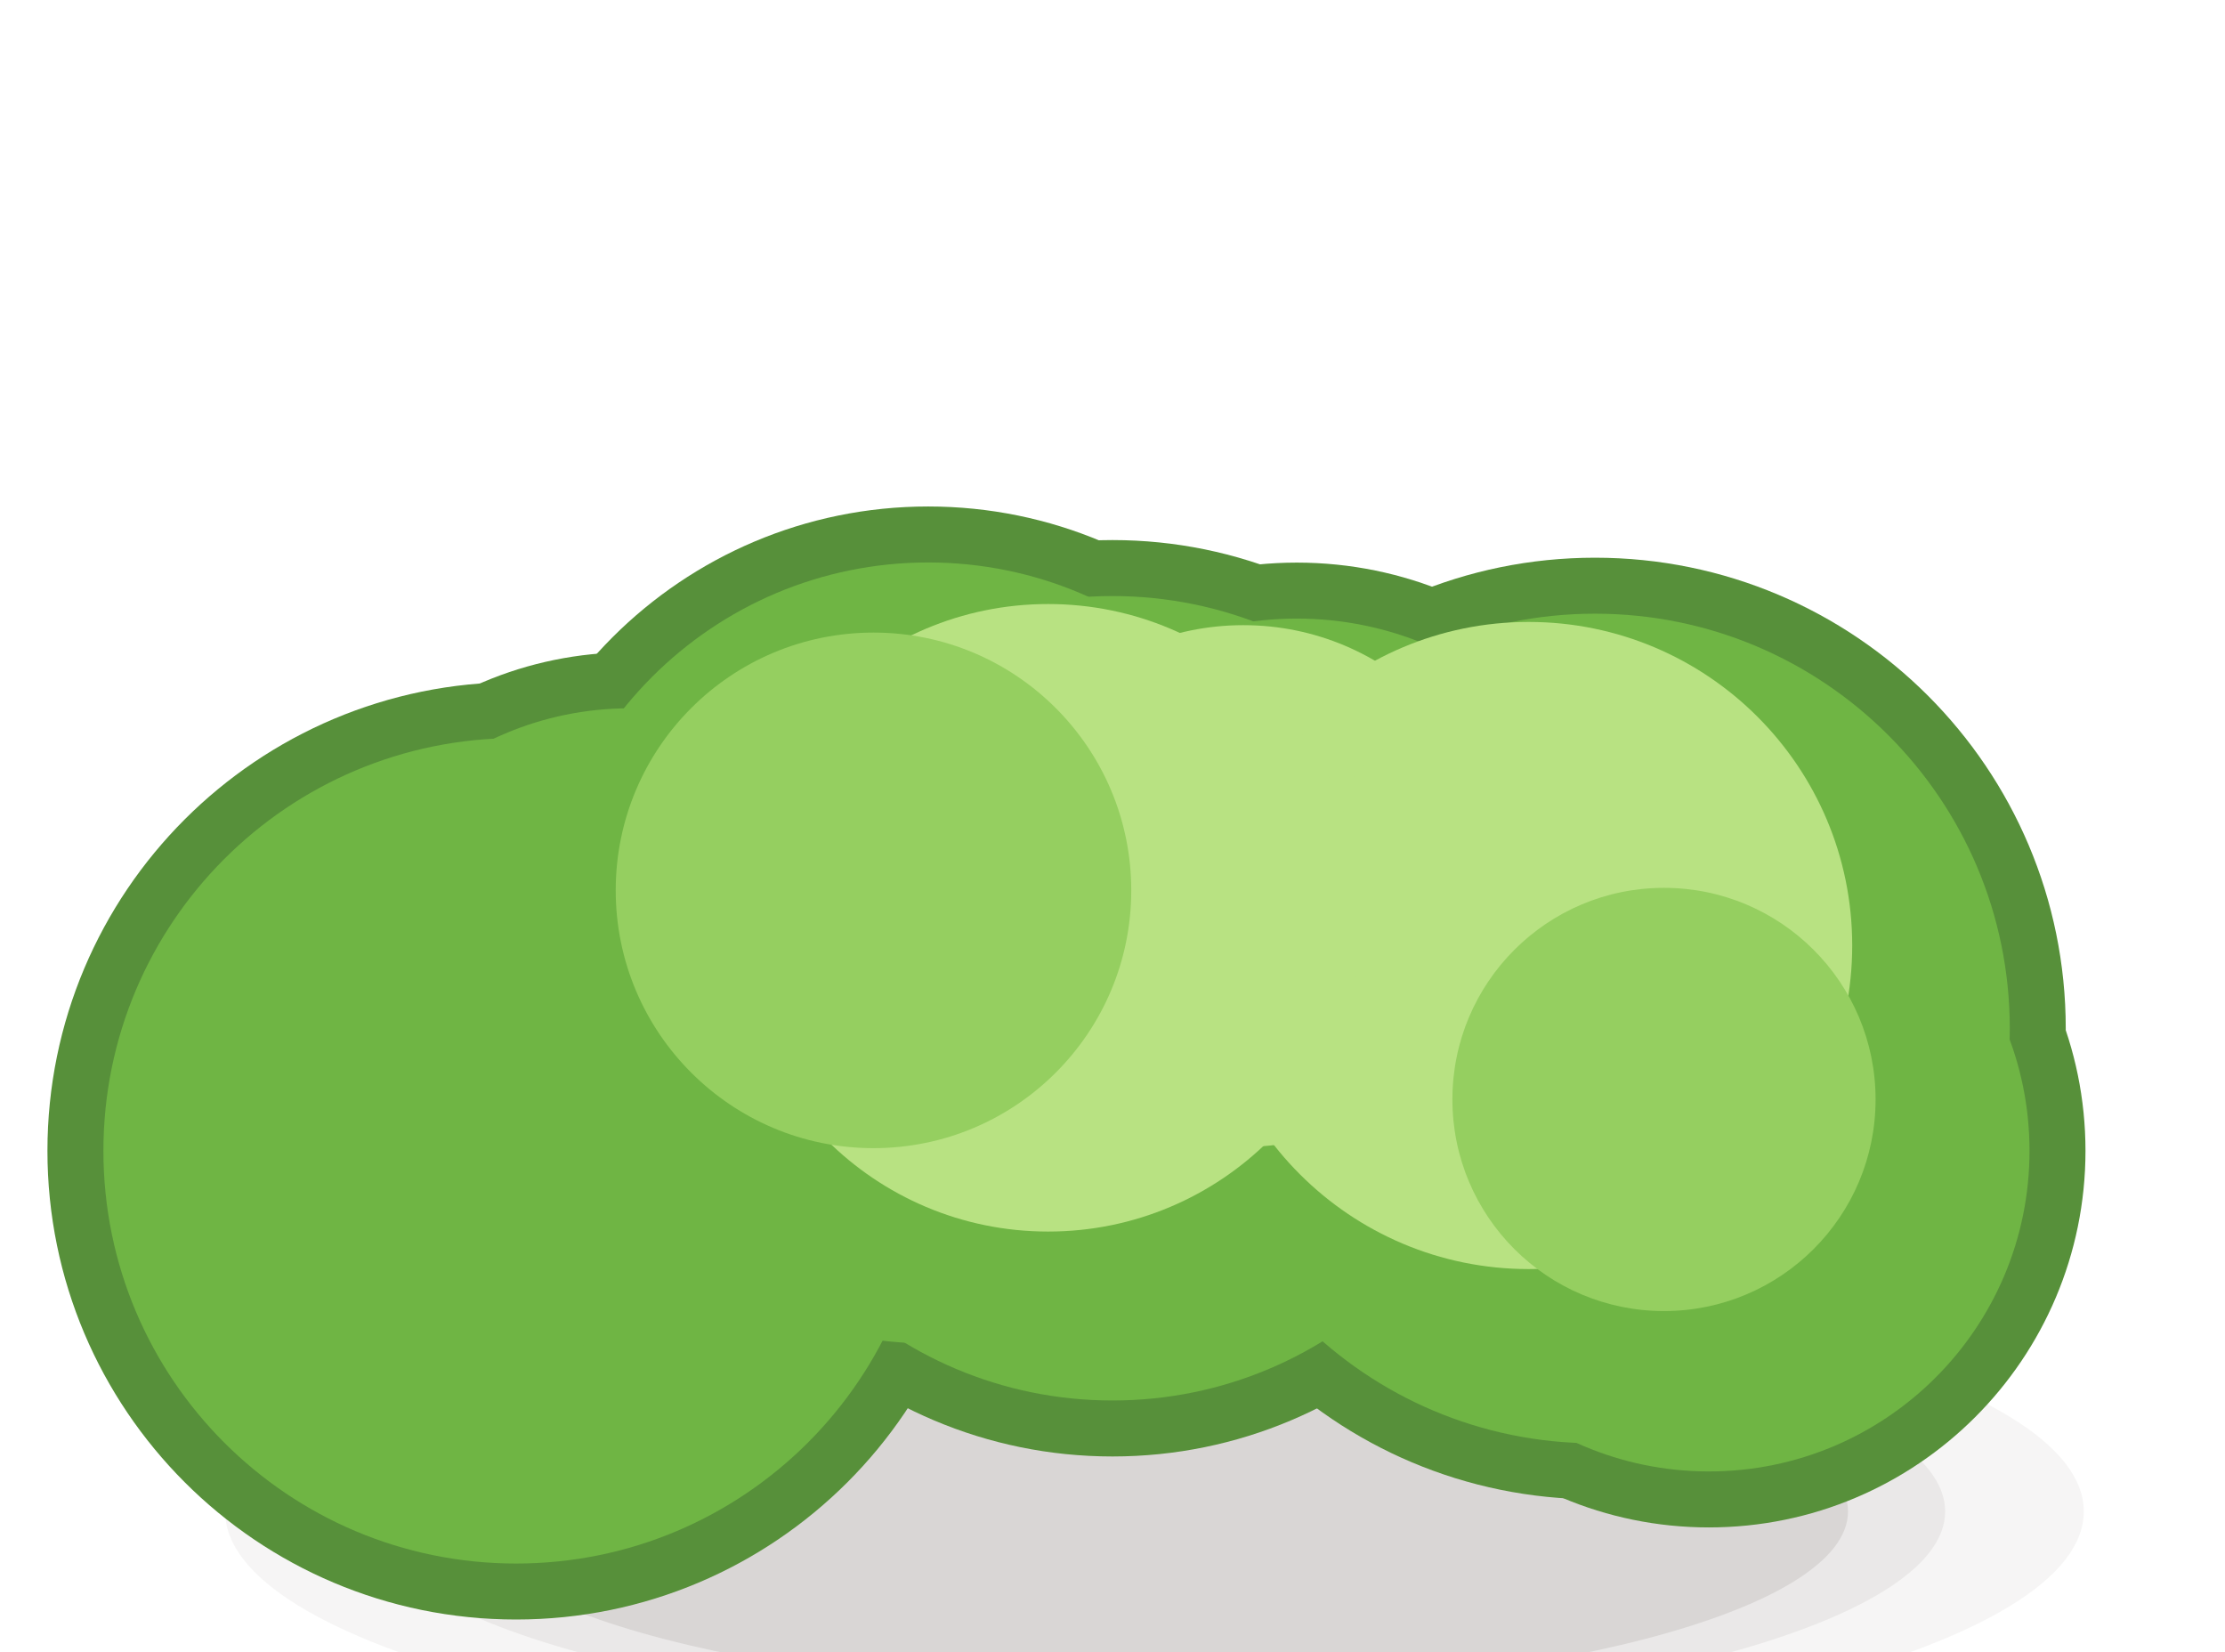
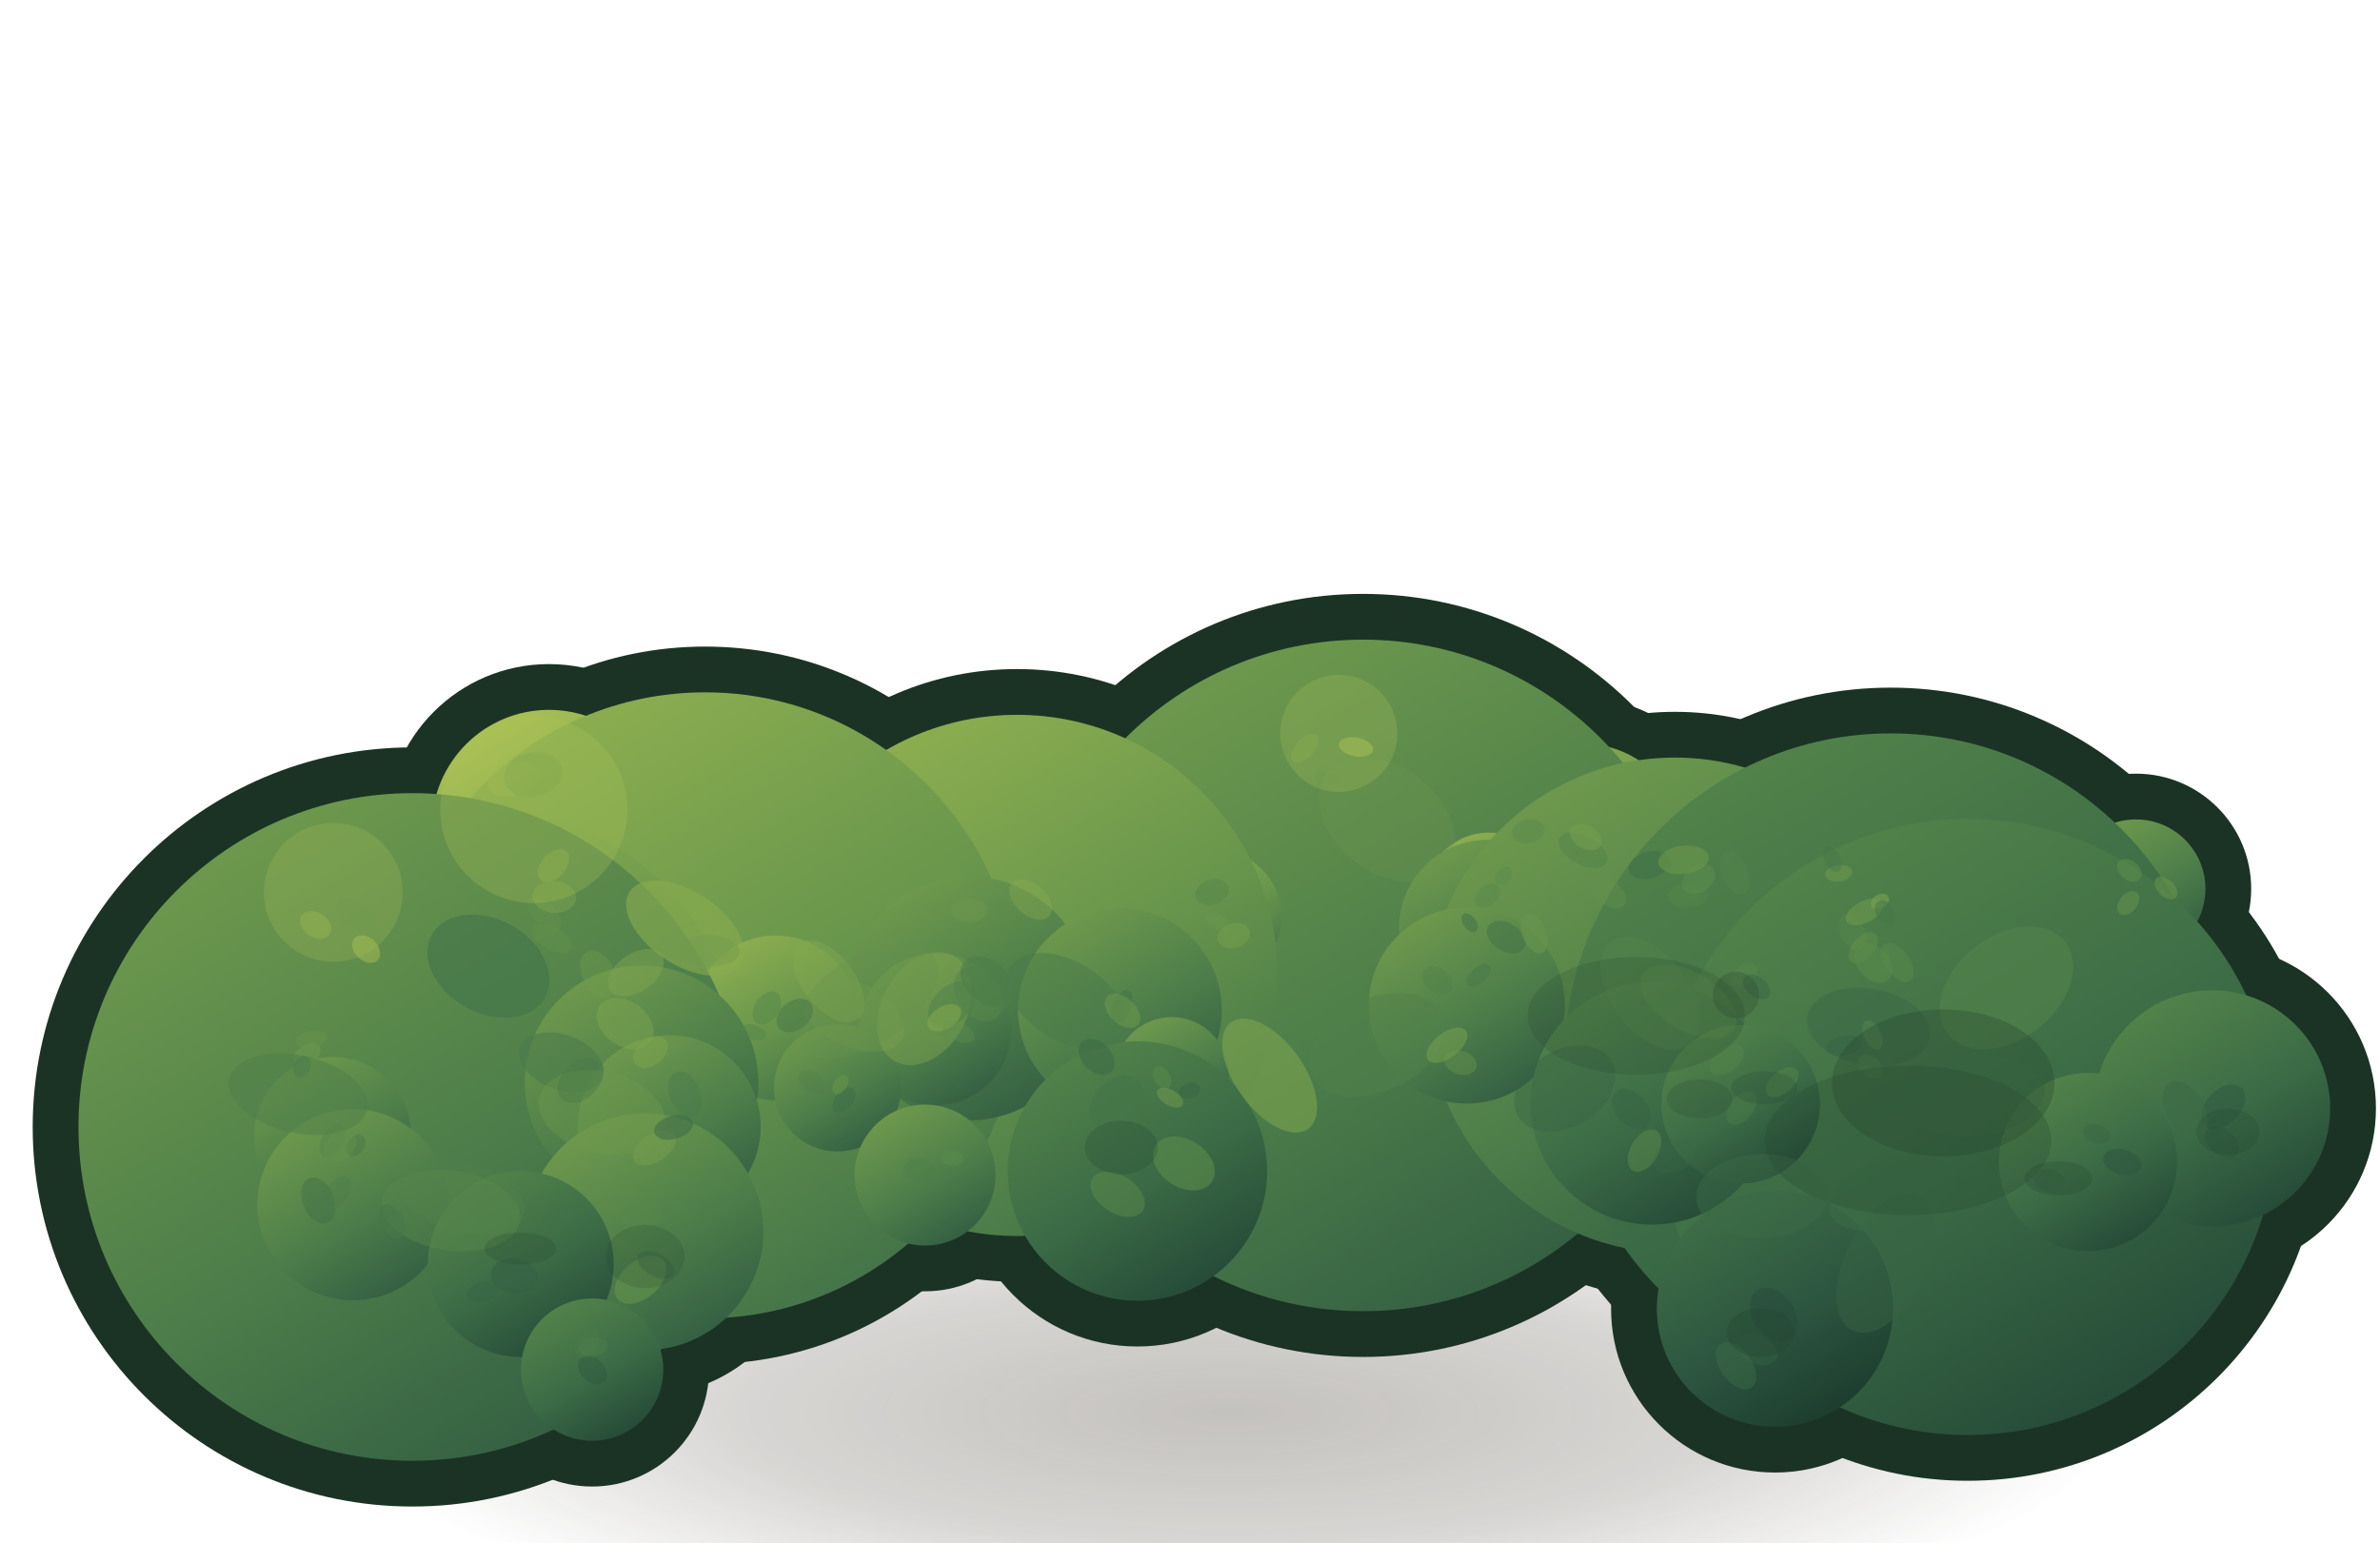
- <svg xmlns="http://www.w3.org/2000/svg" width="159" height="118" viewBox="0 0 159 118">
-   <ellipse cx="82.5" cy="108" rx="66.41" ry="17.27" fill="#3A3226" opacity="0.05" />
-   <ellipse cx="82.5" cy="108" rx="56.5" ry="14.69" fill="#3A3226" opacity="0.07" />
-   <ellipse cx="82.5" cy="108" rx="49.56" ry="12.89" fill="#3A3226" opacity="0.1" />
-   <circle cx="36.88" cy="82.23" r="29.49" fill="#57903A" stroke="#57903A" stroke-width="8" />
-   <circle cx="45.02" cy="73.49" r="22.88" fill="#57903A" stroke="#57903A" stroke-width="8" />
-   <circle cx="66.33" cy="68.09" r="27.9" fill="#57903A" stroke="#57903A" stroke-width="8" />
-   <circle cx="92.67" cy="68.09" r="23.89" fill="#57903A" stroke="#57903A" stroke-width="8" />
-   <circle cx="113.98" cy="73.49" r="29.64" fill="#57903A" stroke="#57903A" stroke-width="8" />
-   <circle cx="122.12" cy="82.23" r="22.91" fill="#57903A" stroke="#57903A" stroke-width="8" />
-   <circle cx="79.5" cy="71.33" r="28.74" fill="#57903A" stroke="#57903A" stroke-width="8" />
-   <circle cx="36.88" cy="82.23" r="29.49" fill="#6FB544" />
-   <circle cx="45.02" cy="73.49" r="22.88" fill="#6FB544" />
-   <circle cx="66.33" cy="68.09" r="27.9" fill="#6FB544" />
-   <circle cx="92.67" cy="68.09" r="23.89" fill="#6FB544" />
-   <circle cx="113.98" cy="73.49" r="29.64" fill="#6FB544" />
-   <circle cx="122.12" cy="82.23" r="22.91" fill="#6FB544" />
-   <circle cx="79.5" cy="71.33" r="28.74" fill="#6FB544" />
-   <circle cx="88.85" cy="63.31" r="18.64" fill="#B8E282" />
-   <circle cx="86.94" cy="60.92" r="10.99" fill="#B8E282" />
-   <circle cx="109.24" cy="67.56" r="23.12" fill="#B8E282" />
-   <circle cx="106.87" cy="64.6" r="13.63" fill="#B8E282" />
-   <circle cx="74.9" cy="65.58" r="22.42" fill="#B8E282" />
-   <circle cx="72.6" cy="62.7" r="13.22" fill="#B8E282" />
-   <circle cx="62.42" cy="63.62" r="18.42" fill="#95CF60" />
-   <circle cx="118.91" cy="78.56" r="15.12" fill="#95CF60" />
+ <svg xmlns="http://www.w3.org/2000/svg" width="182" height="118" viewBox="0 0 182 118">
+   <defs>
+     <radialGradient id="r114" cx="0.5" cy="0.5" r="0.5">
+       <stop offset="0" stop-color="#3A3226" stop-opacity="0.3" />
+       <stop offset="0.55" stop-color="#3A3226" stop-opacity="0.2" />
+       <stop offset="1" stop-color="#3A3226" stop-opacity="0" />
+     </radialGradient>
+     <linearGradient id="l115" x1="0.18" y1="0" x2="0.78" y2="1">
+       <stop offset="0" stop-color="#325D42" />
+       <stop offset="0.55" stop-color="#204232" />
+       <stop offset="1" stop-color="#1B3A2C" />
+     </linearGradient>
+     <linearGradient id="l116" x1="0.18" y1="0" x2="0.78" y2="1">
+       <stop offset="0" stop-color="#407148" />
+       <stop offset="0.55" stop-color="#2D5640" />
+       <stop offset="1" stop-color="#1B3A2C" />
+     </linearGradient>
+     <linearGradient id="l117" x1="0.18" y1="0" x2="0.78" y2="1">
+       <stop offset="0" stop-color="#55864A" />
+       <stop offset="0.55" stop-color="#3B6B46" />
+       <stop offset="1" stop-color="#234736" />
+     </linearGradient>
+     <linearGradient id="l118" x1="0.18" y1="0" x2="0.78" y2="1">
+       <stop offset="0" stop-color="#729C4D" />
+       <stop offset="0.55" stop-color="#4E7F4A" />
+       <stop offset="1" stop-color="#315C42" />
+     </linearGradient>
+     <linearGradient id="l119" x1="0.18" y1="0" x2="0.78" y2="1">
+       <stop offset="0" stop-color="#91B150" />
+       <stop offset="0.55" stop-color="#67954C" />
+       <stop offset="1" stop-color="#3F7048" />
+     </linearGradient>
+     <linearGradient id="l120" x1="0.18" y1="0" x2="0.78" y2="1">
+       <stop offset="0" stop-color="#AEC356" />
+       <stop offset="0.55" stop-color="#86AA4E" />
+       <stop offset="1" stop-color="#54854A" />
+     </linearGradient>
+     <linearGradient id="l121" x1="0.18" y1="0" x2="0.78" y2="1">
+       <stop offset="0" stop-color="#AEC356" />
+       <stop offset="0.55" stop-color="#A6BE54" />
+       <stop offset="1" stop-color="#709A4C" />
+     </linearGradient>
+   </defs>
+   <ellipse cx="94" cy="108" rx="67.65" ry="18.04" fill="url(#r114)" />
+   <circle cx="31.53" cy="86.19" r="29.03" fill="#1B3324" />
+   <circle cx="37.42" cy="81.03" r="22.41" fill="#1B3324" />
+   <circle cx="53.92" cy="76.89" r="27.44" fill="#1B3324" />
+   <circle cx="77.77" cy="74.6" r="23.43" fill="#1B3324" />
+   <circle cx="104.23" cy="74.6" r="29.18" fill="#1B3324" />
+   <circle cx="128.08" cy="76.89" r="22.45" fill="#1B3324" />
+   <circle cx="144.58" cy="81.03" r="28.44" fill="#1B3324" />
+   <circle cx="150.47" cy="86.19" r="27.06" fill="#1B3324" />
+   <circle cx="49.06" cy="82.77" r="12.43" fill="#1B3324" />
+   <circle cx="45.28" cy="104.75" r="8.94" fill="#1B3324" />
+   <circle cx="48.18" cy="72.34" r="13.02" fill="#1B3324" />
+   <circle cx="51.17" cy="86.17" r="10.5" fill="#1B3324" />
+   <circle cx="26.35" cy="69.24" r="10.14" fill="#1B3324" />
+   <circle cx="39.82" cy="96.68" r="10.61" fill="#1B3324" />
+   <circle cx="41.68" cy="68.87" r="10.8" fill="#1B3324" />
+   <circle cx="22.95" cy="80.12" r="9.11" fill="#1B3324" />
+   <circle cx="25.44" cy="86.84" r="9.5" fill="#1B3324" />
+   <circle cx="26.99" cy="92.13" r="10.81" fill="#1B3324" />
+   <circle cx="41.98" cy="63.25" r="12.46" fill="#1B3324" />
+   <circle cx="74.07" cy="76.36" r="12.83" fill="#1B3324" />
+   <circle cx="71.53" cy="78.73" r="9.31" fill="#1B3324" />
+   <circle cx="73.86" cy="69.7" r="11.8" fill="#1B3324" />
+   <circle cx="49.31" cy="94.2" r="12.56" fill="#1B3324" />
+   <circle cx="89.6" cy="82.15" r="7.86" fill="#1B3324" />
+   <circle cx="59.32" cy="77.84" r="9.79" fill="#1B3324" />
+   <circle cx="64.04" cy="83.2" r="8.36" fill="#1B3324" />
+   <circle cx="92.92" cy="70.09" r="8.58" fill="#1B3324" />
+   <circle cx="70.74" cy="89.87" r="8.89" fill="#1B3324" />
+   <circle cx="121.16" cy="64.45" r="11.05" fill="#1B3324" />
+   <circle cx="126.33" cy="84.38" r="12.78" fill="#1B3324" />
+   <circle cx="85.64" cy="77.25" r="11.29" fill="#1B3324" />
+   <circle cx="86.98" cy="89.56" r="13.42" fill="#1B3324" />
+   <circle cx="103.11" cy="56.93" r="9.09" fill="#1B3324" />
+   <circle cx="142.59" cy="66.85" r="8.05" fill="#1B3324" />
+   <circle cx="112.17" cy="76.9" r="11" fill="#1B3324" />
+   <circle cx="141.19" cy="80.09" r="10.52" fill="#1B3324" />
+   <circle cx="113.76" cy="71.01" r="10.28" fill="#1B3324" />
+   <circle cx="113.86" cy="68.58" r="8.4" fill="#1B3324" />
+   <circle cx="159.67" cy="88.87" r="10.31" fill="#1B3324" />
+   <circle cx="132.56" cy="66.75" r="10.38" fill="#1B3324" />
+   <circle cx="128" cy="67.58" r="11.56" fill="#1B3324" />
+   <circle cx="135.73" cy="100.09" r="12.53" fill="#1B3324" />
+   <circle cx="163.34" cy="67.98" r="8.81" fill="#1B3324" />
+   <circle cx="141.29" cy="71.68" r="10.19" fill="#1B3324" />
+   <circle cx="133.11" cy="84.45" r="9.56" fill="#1B3324" />
+   <circle cx="169.16" cy="84.77" r="12.53" fill="#1B3324" />
+   <circle cx="143" cy="71.16" r="9.87" fill="#1B3324" />
+   <circle cx="133.64" cy="74.72" r="9.97" fill="#1B3324" />
+   <circle cx="103.11" cy="56.93" r="5.59" fill="url(#l119)" />
+   <circle cx="41.98" cy="63.25" r="8.96" fill="url(#l120)" />
+   <circle cx="121.16" cy="64.45" r="7.55" fill="url(#l119)" />
+   <circle cx="132.56" cy="66.75" r="6.88" fill="url(#l118)" />
+   <circle cx="128" cy="67.58" r="8.06" fill="url(#l118)" />
+   <circle cx="142.59" cy="66.85" r="4.55" fill="url(#l118)" />
+   <circle cx="163.34" cy="67.98" r="5.31" fill="url(#l118)" />
+   <circle cx="41.68" cy="68.87" r="7.3" fill="url(#l119)" />
+   <circle cx="104.23" cy="74.6" r="25.68" fill="url(#l118)" />
+   <circle cx="113.86" cy="68.58" r="4.9" fill="url(#l119)" />
+   <circle cx="73.86" cy="69.7" r="8.3" fill="url(#l119)" />
+   <circle cx="26.35" cy="69.24" r="6.64" fill="url(#l119)" />
+   <circle cx="92.92" cy="70.09" r="5.08" fill="url(#l119)" />
+   <circle cx="77.77" cy="74.6" r="19.93" fill="url(#l119)" />
+   <circle cx="113.76" cy="71.01" r="6.78" fill="url(#l118)" />
+   <circle cx="143" cy="71.16" r="6.37" fill="url(#l118)" />
+   <circle cx="48.18" cy="72.34" r="9.52" fill="url(#l119)" />
+   <circle cx="141.29" cy="71.68" r="6.69" fill="url(#l118)" />
+   <circle cx="53.92" cy="76.89" r="23.94" fill="url(#l119)" />
+   <circle cx="128.08" cy="76.89" r="18.95" fill="url(#l118)" />
+   <circle cx="133.64" cy="74.72" r="6.47" fill="url(#l118)" />
+   <circle cx="144.58" cy="81.03" r="24.94" fill="url(#l117)" />
+   <circle cx="74.07" cy="76.36" r="9.33" fill="url(#l118)" />
+   <circle cx="112.17" cy="76.9" r="7.5" fill="url(#l118)" />
+   <circle cx="85.64" cy="77.25" r="7.79" fill="url(#l118)" />
+   <circle cx="37.42" cy="81.03" r="18.91" fill="url(#l119)" />
+   <circle cx="59.32" cy="77.84" r="6.29" fill="url(#l119)" />
+   <circle cx="71.53" cy="78.73" r="5.81" fill="url(#l118)" />
+   <circle cx="141.19" cy="80.09" r="7.02" fill="url(#l118)" />
+   <circle cx="22.95" cy="80.12" r="5.61" fill="url(#l119)" />
+   <circle cx="31.53" cy="86.19" r="25.53" fill="url(#l118)" />
+   <circle cx="150.47" cy="86.19" r="23.56" fill="url(#l117)" />
+   <circle cx="49.06" cy="82.77" r="8.93" fill="url(#l118)" />
+   <circle cx="89.6" cy="82.15" r="4.36" fill="url(#l118)" />
+   <circle cx="126.33" cy="84.38" r="9.28" fill="url(#l117)" />
+   <circle cx="64.04" cy="83.2" r="4.86" fill="url(#l118)" />
+   <circle cx="169.16" cy="84.77" r="9.03" fill="url(#l117)" />
+   <circle cx="133.11" cy="84.45" r="6.06" fill="url(#l117)" />
+   <circle cx="51.17" cy="86.17" r="7" fill="url(#l118)" />
+   <circle cx="25.44" cy="86.84" r="6" fill="url(#l118)" />
+   <circle cx="86.98" cy="89.56" r="9.92" fill="url(#l117)" />
+   <circle cx="159.67" cy="88.87" r="6.81" fill="url(#l117)" />
+   <circle cx="70.74" cy="89.87" r="5.39" fill="url(#l118)" />
+   <circle cx="26.99" cy="92.13" r="7.31" fill="url(#l118)" />
+   <circle cx="49.31" cy="94.2" r="9.06" fill="url(#l118)" />
+   <circle cx="39.82" cy="96.68" r="7.11" fill="url(#l117)" />
+   <circle cx="135.73" cy="100.09" r="9.03" fill="url(#l116)" />
+   <circle cx="45.28" cy="104.75" r="5.44" fill="url(#l117)" />
+   <ellipse cx="103.7" cy="57.13" rx="1.33" ry="0.72" fill="#A1BB53" opacity="0.57" transform="rotate(10.62 103.7 57.13)" />
+   <ellipse cx="101.43" cy="59.48" rx="0.91" ry="0.54" fill="#5B8C4B" opacity="0.54" transform="rotate(6.69 101.43 59.48)" />
+   <ellipse cx="99.78" cy="57.22" rx="1.37" ry="0.71" fill="#749E4D" opacity="0.55" transform="rotate(-48.23 99.78 57.22)" />
+   <ellipse cx="39.21" cy="59.55" rx="1.97" ry="1.26" fill="#95B351" opacity="0.54" transform="rotate(-18.37 39.21 59.55)" />
+   <ellipse cx="42.32" cy="66.2" rx="1.47" ry="0.93" fill="#88AB4F" opacity="0.45" transform="rotate(-48.1 42.32 66.2)" />
+   <ellipse cx="40.77" cy="59.25" rx="2.27" ry="1.68" fill="#769F4D" opacity="0.51" transform="rotate(-12.9 40.77 59.25)" />
+   <ellipse cx="121.06" cy="65.03" rx="2.04" ry="1.09" fill="#54854A" opacity="0.59" transform="rotate(27.61 121.06 65.03)" />
+   <ellipse cx="121.26" cy="64.02" rx="1.32" ry="0.88" fill="#749E4D" opacity="0.55" transform="rotate(31.01 121.26 64.02)" />
+   <ellipse cx="116.86" cy="63.58" rx="1.27" ry="0.91" fill="#51824A" opacity="0.32" transform="rotate(-11.48 116.86 63.58)" />
+   <ellipse cx="129.06" cy="68.48" rx="1.5" ry="0.95" fill="#54854A" opacity="0.45" transform="rotate(-3.74 129.06 68.48)" />
+   <ellipse cx="129.9" cy="67.23" rx="1.38" ry="1" fill="#58894B" opacity="0.61" transform="rotate(-35.41 129.9 67.23)" />
+   <ellipse cx="132.66" cy="66.72" rx="1.77" ry="0.99" fill="#52834A" opacity="0.51" transform="rotate(69.17 132.66 66.72)" />
+   <ellipse cx="126.14" cy="66.16" rx="1.64" ry="1.02" fill="#3E6F48" opacity="0.55" transform="rotate(-15.35 126.14 66.16)" />
+   <ellipse cx="128.74" cy="65.76" rx="1.94" ry="1.08" fill="#6A964C" opacity="0.61" transform="rotate(-6.98 128.74 65.76)" />
+   <ellipse cx="122.87" cy="68.18" rx="1.71" ry="0.97" fill="#64924C" opacity="0.37" transform="rotate(36.48 122.87 68.18)" />
+   <ellipse cx="140.61" cy="66.79" rx="1.05" ry="0.62" fill="#6C984C" opacity="0.58" transform="rotate(-7.03 140.61 66.79)" />
+   <ellipse cx="143.76" cy="68.95" rx="0.75" ry="0.53" fill="#7FA64E" opacity="0.52" transform="rotate(-32.21 143.76 68.95)" />
+   <ellipse cx="140.12" cy="65.72" rx="1.04" ry="0.6" fill="#437448" opacity="0.35" transform="rotate(63.06 140.12 65.72)" />
+   <ellipse cx="165.63" cy="67.92" rx="1.05" ry="0.64" fill="#6B974C" opacity="0.5" transform="rotate(43.94 165.63 67.92)" />
+   <ellipse cx="162.83" cy="66.57" rx="1.05" ry="0.73" fill="#5B8C4B" opacity="0.58" transform="rotate(38.32 162.83 66.57)" />
+   <ellipse cx="162.75" cy="69.06" rx="1.04" ry="0.69" fill="#7DA44D" opacity="0.33" transform="rotate(-51.56 162.75 69.06)" />
+   <ellipse cx="42.18" cy="71.75" rx="1.67" ry="0.89" fill="#5F8F4B" opacity="0.52" transform="rotate(28.29 42.18 71.75)" />
+   <ellipse cx="41.63" cy="69.9" rx="1.53" ry="0.86" fill="#61904B" opacity="0.38" transform="rotate(42.61 41.63 69.9)" />
+   <ellipse cx="42.39" cy="68.6" rx="1.67" ry="1.22" fill="#7BA24D" opacity="0.48" transform="rotate(4.38 42.39 68.6)" />
+   <ellipse cx="106.04" cy="62.68" rx="5.77" ry="4.03" fill="#69964C" opacity="0.31" transform="rotate(37.44 106.04 62.68)" />
+   <ellipse cx="105.27" cy="79.91" rx="5.45" ry="3.54" fill="#50814A" opacity="0.49" transform="rotate(-25.67 105.27 79.91)" />
+   <ellipse cx="97.09" cy="82.26" rx="5.03" ry="2.62" fill="#7EA54E" opacity="0.57" transform="rotate(54.21 97.09 82.26)" />
+   <ellipse cx="114.97" cy="67.02" rx="0.77" ry="0.56" fill="#598A4B" opacity="0.44" transform="rotate(-52.84 114.97 67.02)" />
+   <ellipse cx="113.76" cy="68.49" rx="1.09" ry="0.76" fill="#57884B" opacity="0.41" transform="rotate(-42.57 113.76 68.49)" />
+   <ellipse cx="112.39" cy="70.57" rx="0.82" ry="0.49" fill="#447549" opacity="0.6" transform="rotate(53.66 112.39 70.57)" />
+   <ellipse cx="74.12" cy="69.65" rx="1.39" ry="0.9" fill="#6C984C" opacity="0.55" transform="rotate(-2.52 74.12 69.65)" />
+   <ellipse cx="72.49" cy="66.58" rx="1.63" ry="0.94" fill="#6C984C" opacity="0.53" transform="rotate(67.4 72.49 66.58)" />
+   <ellipse cx="78.82" cy="68.79" rx="1.9" ry="1.19" fill="#8CAE50" opacity="0.34" transform="rotate(41.82 78.82 68.79)" />
+   <ellipse cx="28" cy="72.59" rx="1.22" ry="0.88" fill="#A0BA53" opacity="0.54" transform="rotate(43.66 28 72.59)" />
+   <ellipse cx="27.27" cy="69.92" rx="1.75" ry="1" fill="#5D8D4B" opacity="0.44" transform="rotate(35.32 27.27 69.92)" />
+   <ellipse cx="24.14" cy="70.74" rx="1.3" ry="0.94" fill="#89AC4F" opacity="0.51" transform="rotate(33.58 24.14 70.74)" />
+   <ellipse cx="92.68" cy="68.23" rx="1.32" ry="0.96" fill="#4C7D49" opacity="0.33" transform="rotate(-18.5 92.68 68.23)" />
+   <ellipse cx="93.09" cy="70.46" rx="1.03" ry="0.56" fill="#6B974C" opacity="0.45" transform="rotate(27.39 93.09 70.46)" />
+   <ellipse cx="94.34" cy="71.56" rx="1.27" ry="0.94" fill="#739D4D" opacity="0.58" transform="rotate(-17.65 94.34 71.56)" />
+   <ellipse cx="81.57" cy="76.57" rx="5.03" ry="3.02" fill="#487949" opacity="0.48" transform="rotate(31.7 81.57 76.57)" />
+   <ellipse cx="65.04" cy="77.49" rx="4.42" ry="2.46" fill="#6E994C" opacity="0.38" transform="rotate(26.39 65.04 77.49)" />
+   <ellipse cx="70.69" cy="77.14" rx="4.61" ry="3.25" fill="#83A84E" opacity="0.42" transform="rotate(-60.51 70.69 77.14)" />
+   <ellipse cx="113.07" cy="74.6" rx="1.12" ry="0.6" fill="#4A7B49" opacity="0.62" transform="rotate(-40.7 113.07 74.6)" />
+   <ellipse cx="115.18" cy="71.67" rx="1.61" ry="1.08" fill="#3E6E47" opacity="0.44" transform="rotate(31.57 115.18 71.67)" />
+   <ellipse cx="117.3" cy="71.37" rx="1.63" ry="0.9" fill="#68954C" opacity="0.6" transform="rotate(67.99 117.3 71.37)" />
+   <ellipse cx="141.67" cy="71.31" rx="1.5" ry="0.93" fill="#54854A" opacity="0.47" transform="rotate(63.41 141.67 71.31)" />
+   <ellipse cx="142.59" cy="69.74" rx="1.56" ry="0.82" fill="#769F4D" opacity="0.46" transform="rotate(-27.81 142.59 69.74)" />
+   <ellipse cx="142.48" cy="72.48" rx="1.42" ry="0.82" fill="#6F9A4C" opacity="0.32" transform="rotate(-48.98 142.48 72.48)" />
+   <ellipse cx="45.77" cy="74.51" rx="1.92" ry="1.22" fill="#6E9A4C" opacity="0.4" transform="rotate(63.23 45.77 74.51)" />
+   <ellipse cx="48.62" cy="74.39" rx="2.39" ry="1.45" fill="#7EA44E" opacity="0.5" transform="rotate(-34.45 48.62 74.39)" />
+   <ellipse cx="54.26" cy="72.72" rx="2.3" ry="1.21" fill="#4D7E49" opacity="0.4" transform="rotate(2.14 54.26 72.72)" />
+   <ellipse cx="144.15" cy="69.8" rx="1.01" ry="0.69" fill="#467749" opacity="0.54" transform="rotate(60.63 144.15 69.8)" />
+   <ellipse cx="143.27" cy="73.66" rx="1.71" ry="1.21" fill="#5A8B4B" opacity="0.55" transform="rotate(48.99 143.27 73.66)" />
+   <ellipse cx="145.09" cy="73.61" rx="1.72" ry="0.95" fill="#598A4B" opacity="0.47" transform="rotate(54.21 145.09 73.61)" />
+   <ellipse cx="63.36" cy="75.04" rx="3.66" ry="1.99" fill="#87AB4F" opacity="0.38" transform="rotate(52.41 63.36 75.04)" />
+   <ellipse cx="52.38" cy="70.99" rx="5.07" ry="2.8" fill="#89AC4F" opacity="0.6" transform="rotate(33.42 52.38 70.99)" />
+   <ellipse cx="66.25" cy="76.52" rx="6.16" ry="3.38" fill="#63914C" opacity="0.3" transform="rotate(-33.05 66.25 76.52)" />
+   <ellipse cx="129.13" cy="76.59" rx="4.07" ry="2.23" fill="#608F4B" opacity="0.37" transform="rotate(30.66 129.13 76.59)" />
+   <ellipse cx="119.66" cy="83.26" rx="4.15" ry="2.94" fill="#356244" opacity="0.38" transform="rotate(-31.18 119.66 83.26)" />
+   <ellipse cx="126.17" cy="75.96" rx="4.94" ry="2.92" fill="#57884B" opacity="0.35" transform="rotate(53.08 126.17 75.96)" />
+   <ellipse cx="137.07" cy="75.81" rx="1.59" ry="0.96" fill="#4B7C49" opacity="0.61" transform="rotate(21.86 137.07 75.81)" />
+   <ellipse cx="133.38" cy="74.56" rx="1.15" ry="0.78" fill="#55864A" opacity="0.4" transform="rotate(-37.94 133.38 74.56)" />
+   <ellipse cx="134.33" cy="75.48" rx="1.19" ry="0.76" fill="#3A6946" opacity="0.57" transform="rotate(38.71 134.33 75.48)" />
+   <ellipse cx="134.73" cy="91.48" rx="5.02" ry="3.21" fill="#3B6B46" opacity="0.49" transform="rotate(-1.03 134.73 91.48)" />
+   <ellipse cx="142.89" cy="78.54" rx="4.75" ry="2.93" fill="#356244" opacity="0.38" transform="rotate(9.55 142.89 78.54)" />
+   <ellipse cx="150.82" cy="83.83" rx="5.55" ry="3.06" fill="#417248" opacity="0.51" transform="rotate(-5.3 150.82 83.83)" />
+   <ellipse cx="74.83" cy="76.01" rx="2.28" ry="1.65" fill="#55864A" opacity="0.56" transform="rotate(54.59 74.83 76.01)" />
+   <ellipse cx="72.79" cy="76.83" rx="2.11" ry="1.4" fill="#4C7D49" opacity="0.44" transform="rotate(-43.26 72.79 76.83)" />
+   <ellipse cx="75.49" cy="75.08" rx="2.33" ry="1.61" fill="#4B7C49" opacity="0.51" transform="rotate(41.35 75.49 75.08)" />
+   <ellipse cx="109.93" cy="75" rx="1.28" ry="0.93" fill="#4B7C49" opacity="0.33" transform="rotate(38.16 109.93 75)" />
+   <ellipse cx="110.65" cy="79.94" rx="1.83" ry="0.96" fill="#739D4D" opacity="0.58" transform="rotate(-37.6 110.65 79.94)" />
+   <ellipse cx="111.68" cy="81.27" rx="1.27" ry="0.9" fill="#6E994C" opacity="0.38" transform="rotate(17.67 111.68 81.27)" />
+   <ellipse cx="85.79" cy="76.95" rx="1.29" ry="0.71" fill="#437448" opacity="0.59" transform="rotate(-65.64 85.79 76.95)" />
+   <ellipse cx="83.86" cy="80.83" rx="1.6" ry="1.12" fill="#3B6A46" opacity="0.59" transform="rotate(45.22 83.86 80.83)" />
+   <ellipse cx="85.84" cy="77.31" rx="1.6" ry="1" fill="#6D994C" opacity="0.52" transform="rotate(42.66 85.84 77.31)" />
+   <ellipse cx="35.37" cy="91.65" rx="4.81" ry="2.59" fill="#50814A" opacity="0.31" transform="rotate(14.03 35.37 91.65)" />
+   <ellipse cx="37.35" cy="73.89" rx="4.95" ry="3.58" fill="#417248" opacity="0.59" transform="rotate(28.75 37.35 73.89)" />
+   <ellipse cx="42.94" cy="81.24" rx="3.36" ry="2.1" fill="#497A49" opacity="0.57" transform="rotate(20.11 42.94 81.24)" />
+   <ellipse cx="60.77" cy="77.66" rx="1.55" ry="1.1" fill="#437448" opacity="0.46" transform="rotate(-37.44 60.77 77.66)" />
+   <ellipse cx="58.65" cy="77.1" rx="1.39" ry="0.94" fill="#57884B" opacity="0.54" transform="rotate(-56.11 58.65 77.1)" />
+   <ellipse cx="57.61" cy="78.96" rx="0.99" ry="0.57" fill="#51824A" opacity="0.44" transform="rotate(18.51 57.61 78.96)" />
+   <ellipse cx="72.3" cy="78.64" rx="1.02" ry="0.56" fill="#5E8E4B" opacity="0.39" transform="rotate(-10.65 72.3 78.64)" />
+   <ellipse cx="72.21" cy="77.84" rx="1.42" ry="0.86" fill="#82A74E" opacity="0.58" transform="rotate(-31.79 72.21 77.84)" />
+   <ellipse cx="73.28" cy="78.89" rx="1.35" ry="0.71" fill="#63924C" opacity="0.3" transform="rotate(25.82 73.28 78.89)" />
+   <ellipse cx="143.2" cy="79.15" rx="1.2" ry="0.66" fill="#57884B" opacity="0.45" transform="rotate(64.58 143.2 79.15)" />
+   <ellipse cx="143.03" cy="81.57" rx="1.07" ry="0.75" fill="#52834A" opacity="0.36" transform="rotate(46.21 143.03 81.57)" />
+   <ellipse cx="141" cy="79.97" rx="1.41" ry="0.75" fill="#376445" opacity="0.54" transform="rotate(-10.62 141 79.97)" />
+   <ellipse cx="23.49" cy="80.65" rx="1.13" ry="0.72" fill="#77A04D" opacity="0.36" transform="rotate(-31.3 23.49 80.65)" />
+   <ellipse cx="23.1" cy="81.59" rx="0.86" ry="0.63" fill="#4B7C49" opacity="0.61" transform="rotate(-64.67 23.1 81.59)" />
+   <ellipse cx="23.8" cy="79.51" rx="1.19" ry="0.64" fill="#69964C" opacity="0.41" transform="rotate(-10.36 23.8 79.51)" />
+   <ellipse cx="22.8" cy="83.69" rx="5.41" ry="2.96" fill="#4E7F4A" opacity="0.52" transform="rotate(12.57 22.8 83.69)" />
+   <ellipse cx="34.49" cy="92.59" rx="5.34" ry="3.05" fill="#57884B" opacity="0.46" transform="rotate(8.13 34.49 92.59)" />
+   <ellipse cx="46.02" cy="85.08" rx="4.92" ry="3.12" fill="#6E994C" opacity="0.4" transform="rotate(13.5 46.02 85.08)" />
+   <ellipse cx="153.43" cy="75.55" rx="5.7" ry="3.94" fill="#57884B" opacity="0.45" transform="rotate(-38.15 153.43 75.55)" />
+   <ellipse cx="144.66" cy="91.31" rx="4.94" ry="2.58" fill="#3B6A46" opacity="0.61" transform="rotate(-16.77 144.66 91.31)" />
+   <ellipse cx="144.21" cy="96.61" rx="5.74" ry="3.11" fill="#376445" opacity="0.47" transform="rotate(-63.64 144.21 96.61)" />
+   <ellipse cx="44.38" cy="82.64" rx="2.03" ry="1.39" fill="#497A49" opacity="0.43" transform="rotate(-44.71 44.38 82.64)" />
+   <ellipse cx="47.81" cy="78.29" rx="2.39" ry="1.71" fill="#80A64E" opacity="0.42" transform="rotate(35.49 47.81 78.29)" />
+   <ellipse cx="49.75" cy="80.47" rx="1.48" ry="1.01" fill="#7CA34D" opacity="0.52" transform="rotate(-37.82 49.75 80.47)" />
+   <ellipse cx="90.96" cy="83.42" rx="0.82" ry="0.59" fill="#386645" opacity="0.54" transform="rotate(-15.56 90.96 83.42)" />
+   <ellipse cx="88.85" cy="82.4" rx="0.95" ry="0.62" fill="#60904B" opacity="0.37" transform="rotate(59.89 88.85 82.4)" />
+   <ellipse cx="89.47" cy="83.95" rx="1.12" ry="0.59" fill="#77A04D" opacity="0.47" transform="rotate(30.27 89.47 83.95)" />
+   <ellipse cx="124.76" cy="84.83" rx="1.79" ry="1.19" fill="#356244" opacity="0.47" transform="rotate(48.14 124.76 84.83)" />
+   <ellipse cx="125.76" cy="88" rx="1.77" ry="1.07" fill="#64924C" opacity="0.41" transform="rotate(-59.55 125.76 88)" />
+   <ellipse cx="128.02" cy="88.41" rx="1.68" ry="1.18" fill="#396846" opacity="0.3" transform="rotate(-24.32 128.02 88.41)" />
+   <ellipse cx="64.54" cy="84.15" rx="1.14" ry="0.66" fill="#3D6D47" opacity="0.52" transform="rotate(-50.97 64.54 84.15)" />
+   <ellipse cx="64.27" cy="82.94" rx="0.82" ry="0.5" fill="#6B974C" opacity="0.49" transform="rotate(-57.26 64.27 82.94)" />
+   <ellipse cx="62.08" cy="82.75" rx="1.16" ry="0.74" fill="#4E7F4A" opacity="0.31" transform="rotate(37.2 62.08 82.75)" />
+   <ellipse cx="170.02" cy="84.64" rx="1.99" ry="1.31" fill="#2B543F" opacity="0.44" transform="rotate(-45.09 170.02 84.64)" />
+   <ellipse cx="167.09" cy="84.86" rx="2.36" ry="1.46" fill="#3B6B46" opacity="0.62" transform="rotate(60.2 167.09 84.86)" />
+   <ellipse cx="169.93" cy="87.36" rx="1.51" ry="0.97" fill="#2A523D" opacity="0.32" transform="rotate(36.97 169.93 87.36)" />
+   <ellipse cx="132.05" cy="81.06" rx="1.52" ry="0.9" fill="#51824A" opacity="0.62" transform="rotate(-38.46 132.05 81.06)" />
+   <ellipse cx="136.29" cy="82.76" rx="1.49" ry="0.84" fill="#51824A" opacity="0.56" transform="rotate(-40.43 136.29 82.76)" />
+   <ellipse cx="133.17" cy="84.76" rx="1.46" ry="0.9" fill="#54854A" opacity="0.31" transform="rotate(-50.01 133.17 84.76)" />
+   <ellipse cx="52.37" cy="83.67" rx="1.82" ry="1.17" fill="#447549" opacity="0.31" transform="rotate(68.37 52.37 83.67)" />
+   <ellipse cx="50.05" cy="87.79" rx="1.83" ry="1.06" fill="#739D4D" opacity="0.58" transform="rotate(-33.28 50.05 87.79)" />
+   <ellipse cx="51.51" cy="86.22" rx="1.53" ry="0.89" fill="#3D6D47" opacity="0.57" transform="rotate(-15.78 51.51 86.22)" />
+   <ellipse cx="27.2" cy="87.61" rx="0.91" ry="0.66" fill="#3E6E47" opacity="0.33" transform="rotate(-54.06 27.2 87.61)" />
+   <ellipse cx="25.41" cy="87.26" rx="1.38" ry="0.84" fill="#53844A" opacity="0.47" transform="rotate(-62.79 25.41 87.26)" />
+   <ellipse cx="25.99" cy="87.64" rx="1.44" ry="1.05" fill="#62914B" opacity="0.45" transform="rotate(-44.43 25.99 87.64)" />
+   <ellipse cx="85.47" cy="91.34" rx="2.29" ry="1.43" fill="#608F4B" opacity="0.45" transform="rotate(32.6 85.47 91.34)" />
+   <ellipse cx="85.4" cy="84.36" rx="2.39" ry="1.75" fill="#447549" opacity="0.59" transform="rotate(-48 85.4 84.36)" />
+   <ellipse cx="90.53" cy="88.98" rx="2.56" ry="1.81" fill="#5F8F4B" opacity="0.56" transform="rotate(32.92 90.53 88.98)" />
+   <ellipse cx="162.29" cy="88.87" rx="1.49" ry="0.97" fill="#2D5640" opacity="0.57" transform="rotate(16.38 162.29 88.87)" />
+   <ellipse cx="156.72" cy="90.3" rx="1.21" ry="0.89" fill="#366444" opacity="0.51" transform="rotate(13.82 156.72 90.3)" />
+   <ellipse cx="160.34" cy="86.71" rx="1.07" ry="0.7" fill="#356244" opacity="0.39" transform="rotate(14.84 160.34 86.71)" />
+   <ellipse cx="72.8" cy="88.58" rx="0.87" ry="0.58" fill="#57884B" opacity="0.59" transform="rotate(4.48 72.8 88.58)" />
+   <ellipse cx="70.28" cy="89.02" rx="0.97" ry="0.62" fill="#54854A" opacity="0.55" transform="rotate(3.43 70.28 89.02)" />
+   <ellipse cx="70.27" cy="89.46" rx="1.22" ry="0.82" fill="#4C7D49" opacity="0.36" transform="rotate(4.11 70.27 89.46)" />
+   <ellipse cx="24.34" cy="91.82" rx="1.84" ry="1.2" fill="#3C6B47" opacity="0.4" transform="rotate(68.15 24.34 91.82)" />
+   <ellipse cx="25.83" cy="91.21" rx="1.41" ry="0.81" fill="#497A49" opacity="0.35" transform="rotate(-57.26 25.83 91.21)" />
+   <ellipse cx="29.99" cy="93.4" rx="1.42" ry="0.86" fill="#467749" opacity="0.61" transform="rotate(59.24 29.99 93.4)" />
+   <ellipse cx="48.98" cy="97.88" rx="2.29" ry="1.43" fill="#68954C" opacity="0.56" transform="rotate(-39.85 48.98 97.88)" />
+   <ellipse cx="49.04" cy="92.83" rx="1.7" ry="1.22" fill="#55864A" opacity="0.34" transform="rotate(-24.78 49.04 92.83)" />
+   <ellipse cx="50.15" cy="96.73" rx="1.53" ry="0.88" fill="#305B42" opacity="0.31" transform="rotate(28.82 50.15 96.73)" />
+   <ellipse cx="42.37" cy="93.31" rx="1.38" ry="0.89" fill="#417248" opacity="0.41" transform="rotate(-68.5 42.37 93.31)" />
+   <ellipse cx="36.93" cy="98.78" rx="1.3" ry="0.78" fill="#386645" opacity="0.56" transform="rotate(-20.58 36.93 98.78)" />
+   <ellipse cx="39.32" cy="97.59" rx="1.81" ry="1.32" fill="#346043" opacity="0.56" transform="rotate(8.89 39.32 97.59)" />
+   <ellipse cx="134.37" cy="103.21" rx="1.63" ry="1.09" fill="#325D42" opacity="0.58" transform="rotate(23.34 134.37 103.21)" />
+   <ellipse cx="132.76" cy="104.45" rx="2.05" ry="1.2" fill="#417248" opacity="0.37" transform="rotate(54.33 132.76 104.45)" />
+   <ellipse cx="135.64" cy="100.54" rx="2.26" ry="1.58" fill="#264C39" opacity="0.59" transform="rotate(54.95 135.64 100.54)" />
+   <ellipse cx="44.91" cy="102.82" rx="1.18" ry="0.87" fill="#4A7B49" opacity="0.4" transform="rotate(-64.01 44.91 102.82)" />
+   <ellipse cx="45.35" cy="103.04" rx="1.12" ry="0.73" fill="#51824A" opacity="0.35" transform="rotate(-9.82 45.35 103.04)" />
+   <ellipse cx="45.3" cy="104.78" rx="1.27" ry="0.91" fill="#284F3C" opacity="0.32" transform="rotate(44.27 45.3 104.78)" />
+   <ellipse cx="125.12" cy="77.69" rx="8.31" ry="4.5" fill="#22412C" opacity="0.203" />
+   <ellipse cx="132.75" cy="76.1" rx="1.77" ry="1.78" fill="#22412C" opacity="0.253" />
+   <ellipse cx="145.91" cy="87.22" rx="10.96" ry="5.72" fill="#22412C" opacity="0.245" />
+   <ellipse cx="148.6" cy="82.82" rx="8.51" ry="5.62" fill="#22412C" opacity="0.294" />
+   <ellipse cx="129.97" cy="84.04" rx="2.52" ry="1.49" fill="#22412C" opacity="0.199" />
+   <ellipse cx="170.36" cy="86.55" rx="2.43" ry="1.77" fill="#22412C" opacity="0.214" />
+   <ellipse cx="134.92" cy="83.19" rx="2.53" ry="1.26" fill="#22412C" opacity="0.207" />
+   <ellipse cx="85.74" cy="87.76" rx="2.79" ry="2.05" fill="#22412C" opacity="0.24" />
+   <ellipse cx="157.41" cy="90.12" rx="2.59" ry="1.31" fill="#22412C" opacity="0.244" />
+   <ellipse cx="49.33" cy="96.1" rx="3.02" ry="2.42" fill="#22412C" opacity="0.196" />
+   <ellipse cx="39.79" cy="95.49" rx="2.74" ry="1.22" fill="#22412C" opacity="0.224" />
+   <ellipse cx="134.64" cy="101.91" rx="2.6" ry="1.87" fill="#22412C" opacity="0.32" />
+   <circle cx="102.38" cy="56.09" r="4.48" fill="#AEC356" opacity="0.24" />
+   <circle cx="40.82" cy="61.91" r="7.16" fill="#AEC356" opacity="0.27" />
+   <circle cx="25.49" cy="68.25" r="5.31" fill="#AEC356" opacity="0.23" />
</svg>
